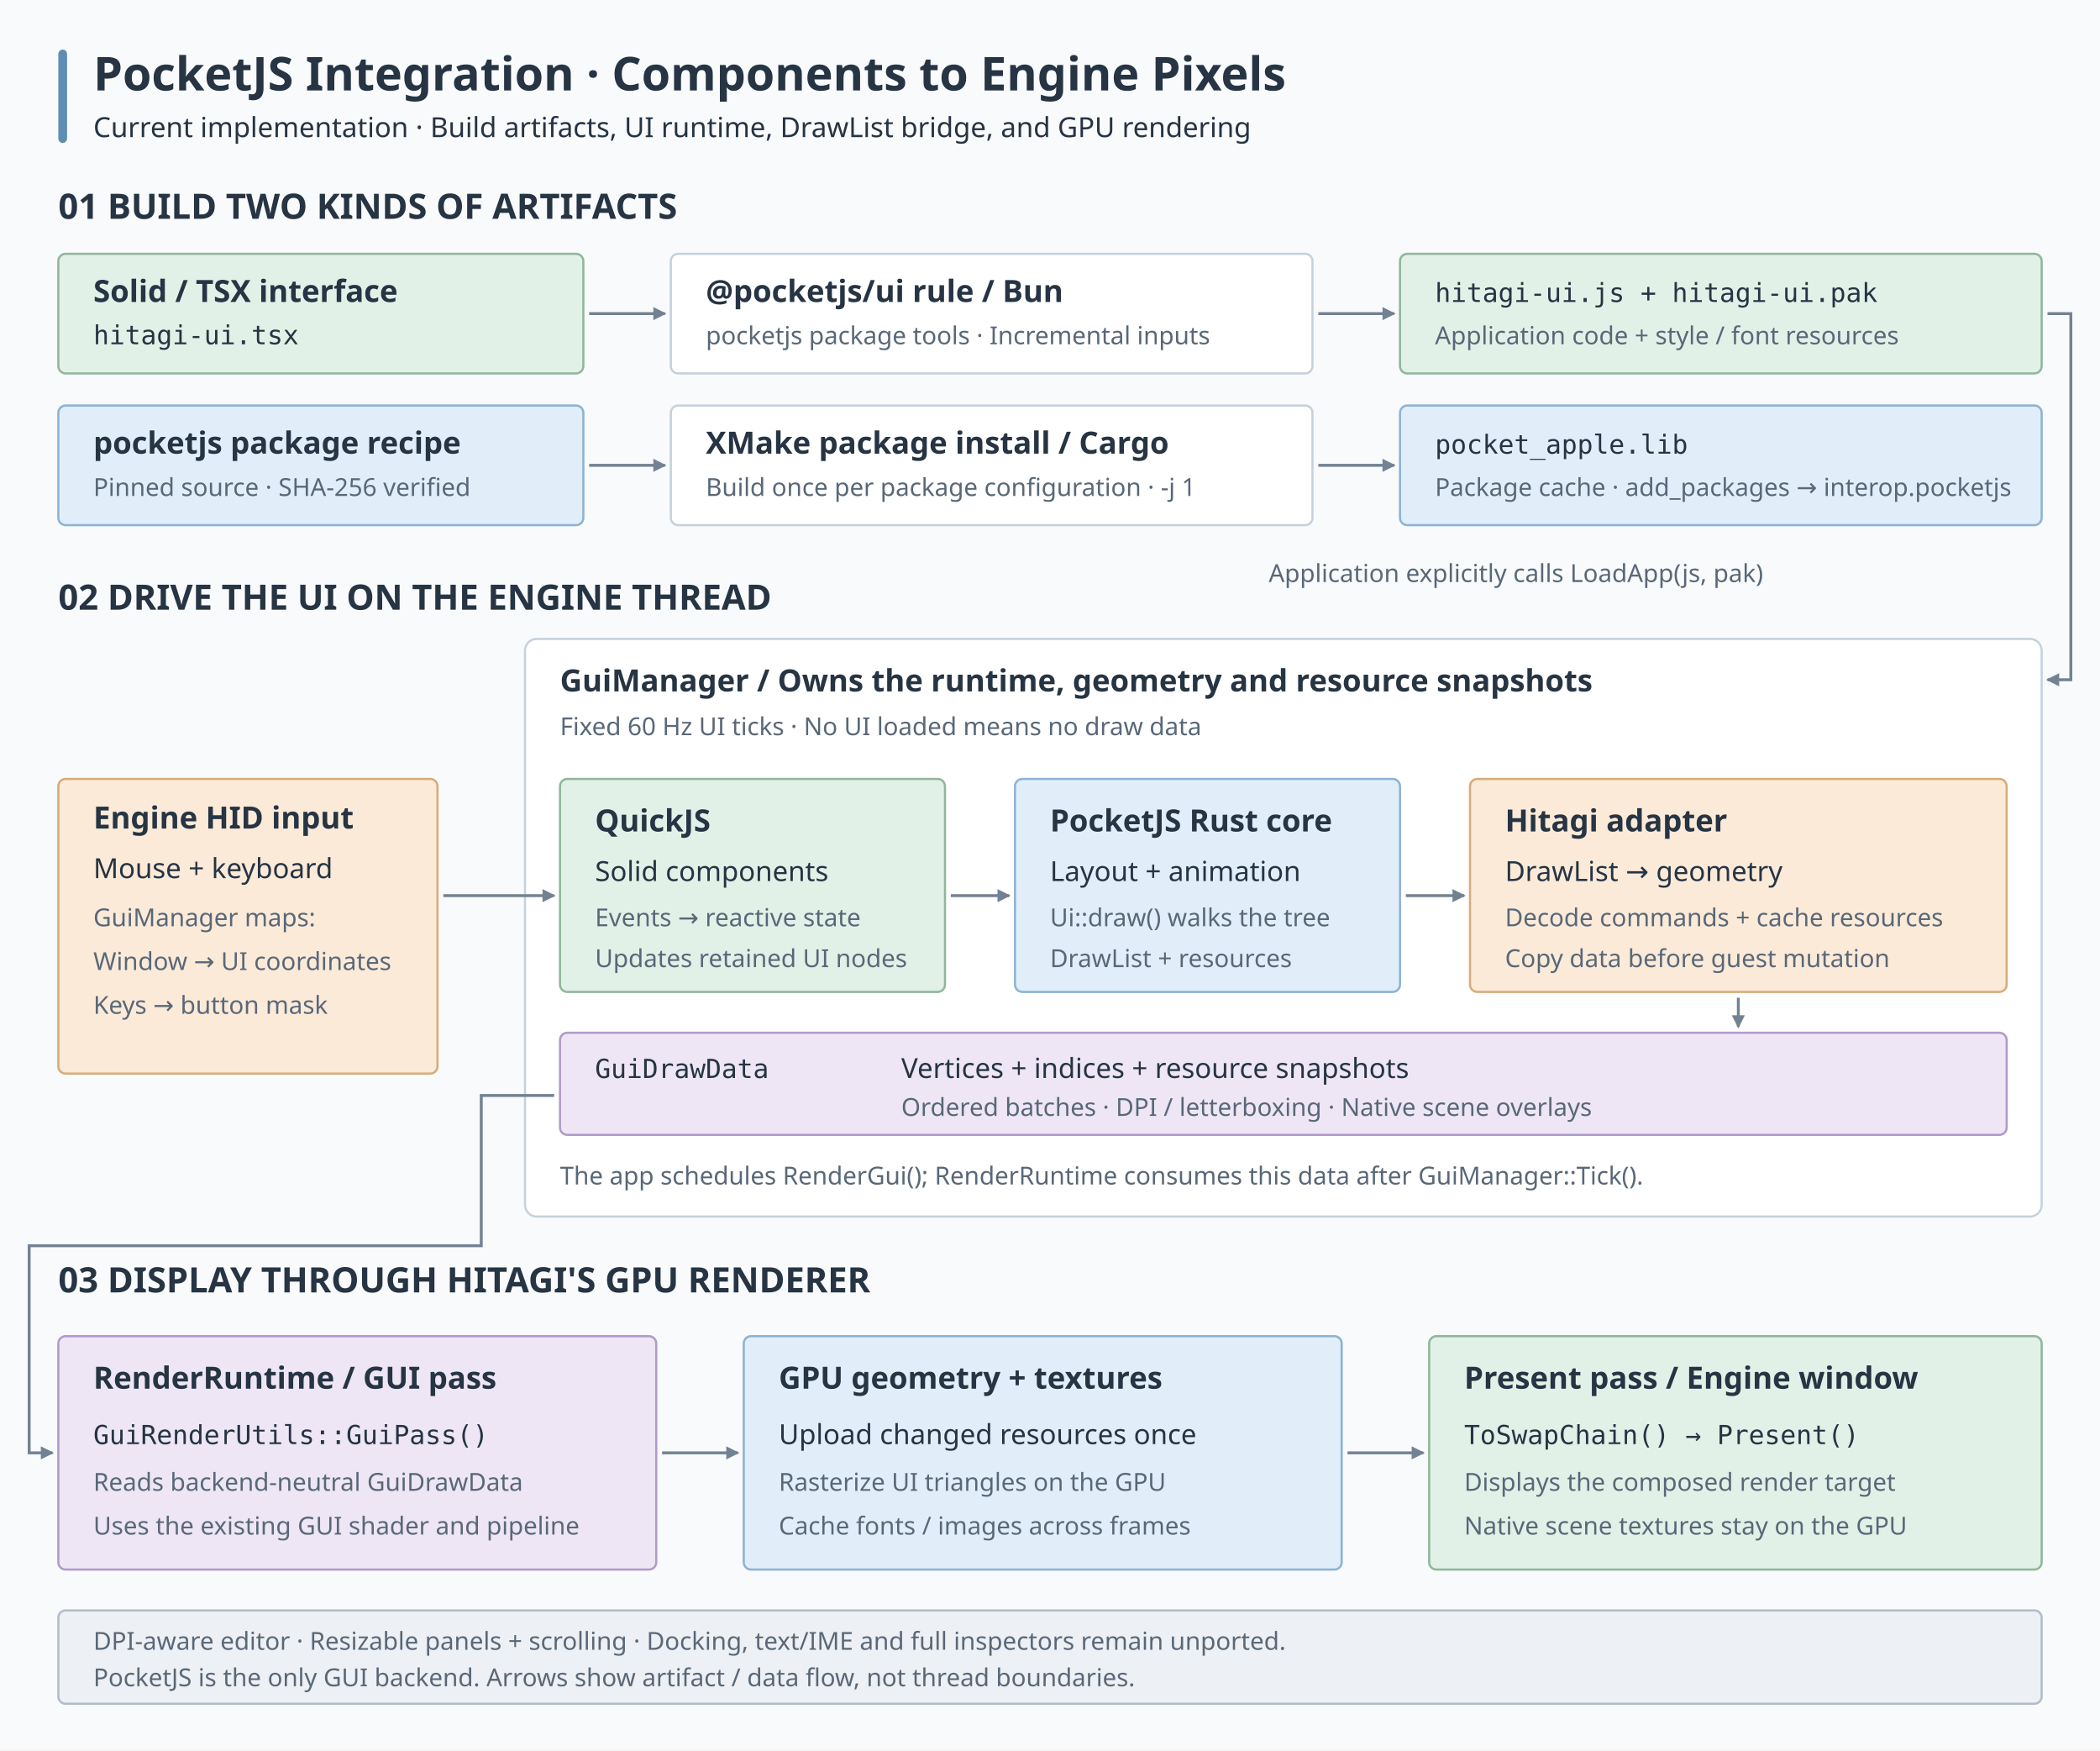
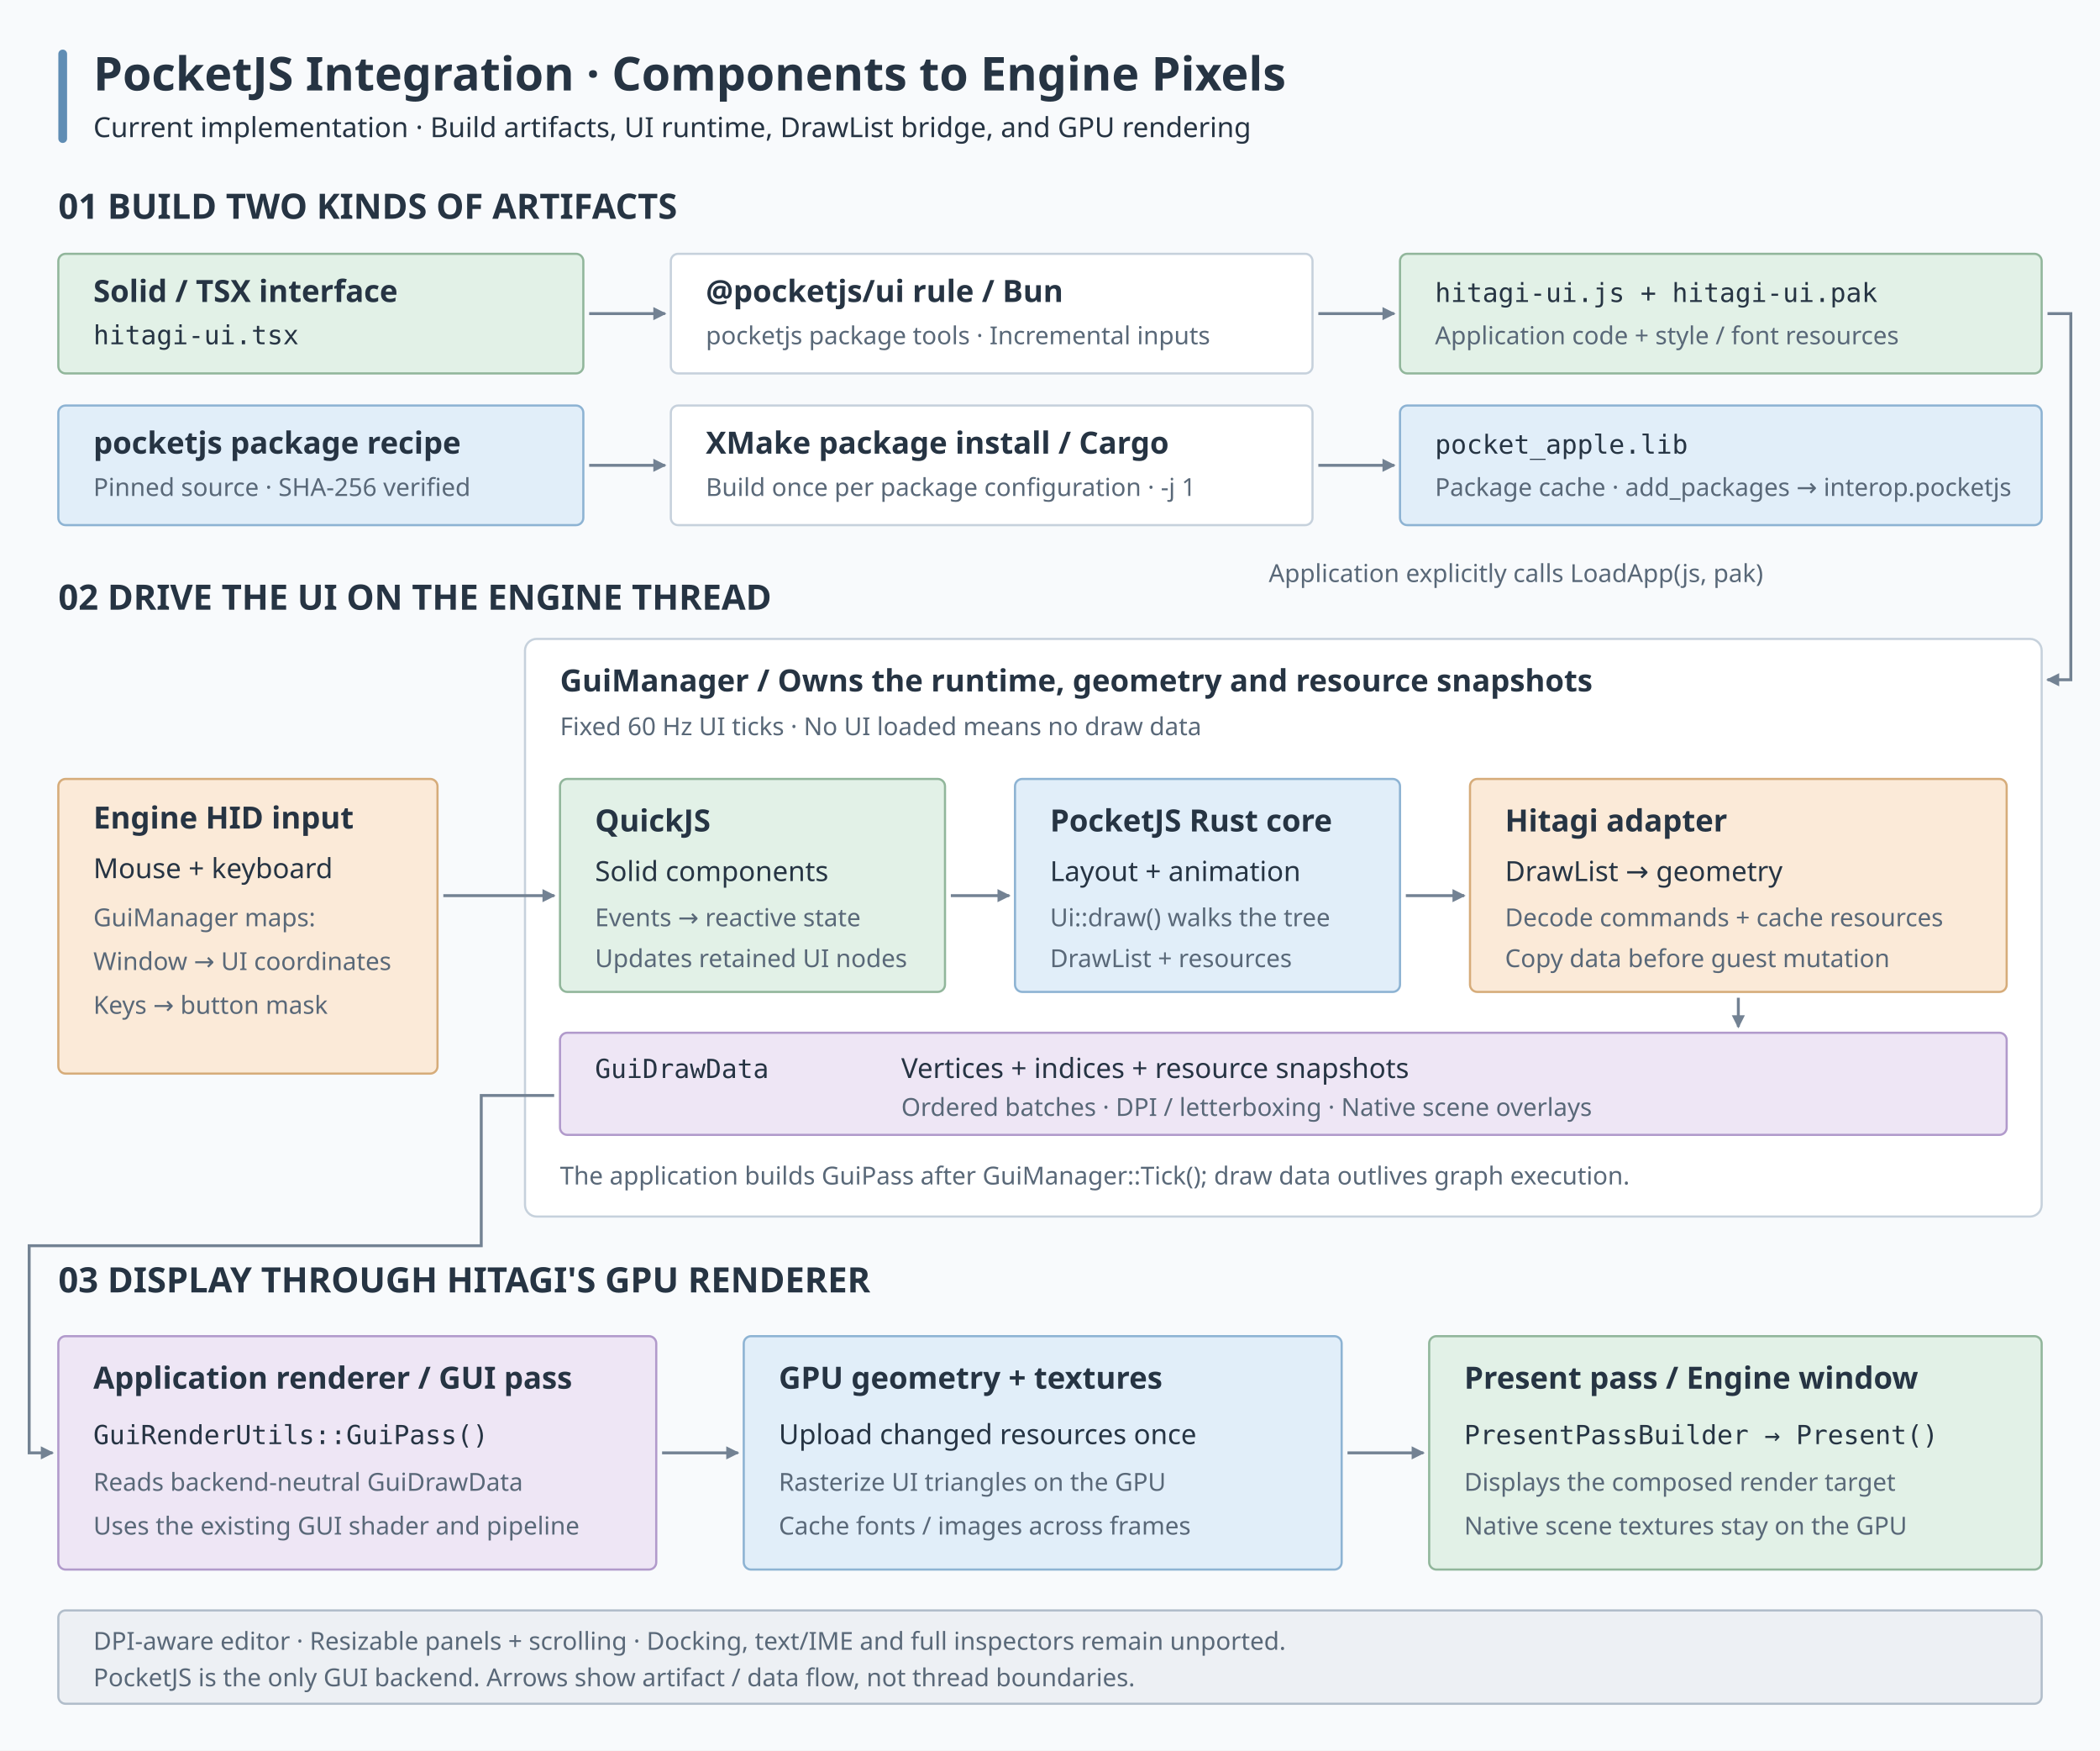
<svg xmlns="http://www.w3.org/2000/svg" width="1440" height="1200" viewBox="0 0 1440 1200" role="img" aria-labelledby="title desc">
  <defs>
    <style>
      text { font-family: 'Segoe UI', 'Microsoft YaHei', sans-serif; fill: #263443; }
      .title { font-size: 32px; font-weight: 700; }
      .section { font-size: 24px; font-weight: 700; }
      .label { font-size: 21px; font-weight: 600; }
      .body { font-size: 19px; }
      .small { font-size: 17px; fill: #596878; }
      .code { font-family: Consolas, monospace; font-size: 18px; }
      .panel { fill: #ffffff; stroke: #c6d1dc; stroke-width: 1.5; }
      .blue { fill: #e1eef9; stroke: #8db3d3; stroke-width: 1.5; }
      .green { fill: #e2f1e7; stroke: #91b69b; stroke-width: 1.5; }
      .orange { fill: #fbead8; stroke: #d6ac7a; stroke-width: 1.5; }
      .purple { fill: #eee6f5; stroke: #b19acb; stroke-width: 1.5; }
      .gray { fill: #edf0f4; stroke: #b1bdca; stroke-width: 1.5; }
      .arrow { fill: none; stroke: #738293; stroke-width: 2; marker-end: url(#arrow); }
    </style>
    <marker id="arrow" markerWidth="9" markerHeight="9" refX="8" refY="4.5" orient="auto" markerUnits="userSpaceOnUse">
      <path d="M0 0 L9 4.5 L0 9 Z" fill="#738293" />
    </marker>
  </defs>
  <rect width="1440" height="1200" fill="#f8fafc" />
  <rect x="40" y="34" width="6" height="64" rx="3" fill="#608db4" />
  <text x="64" y="62" class="title">PocketJS Integration · Components to Engine Pixels</text>
  <text x="64" y="94" class="body">Current implementation · Build artifacts, UI runtime, DrawList bridge, and GPU rendering</text>
  <text x="40" y="150" class="section">01   BUILD TWO KINDS OF ARTIFACTS</text>
  <rect x="40" y="174" width="360" height="82" rx="5" class="green" />
  <text x="64" y="207" class="label">Solid / TSX interface</text>
  <text x="64" y="236" class="code">hitagi-ui.tsx</text>
  <path d="M404 215 H456" class="arrow" />
  <rect x="460" y="174" width="440" height="82" rx="5" class="panel" />
  <text x="484" y="207" class="label">@pocketjs/ui rule / Bun</text>
  <text x="484" y="236" class="small">pocketjs package tools · Incremental inputs</text>
  <path d="M904 215 H956" class="arrow" />
  <rect x="960" y="174" width="440" height="82" rx="5" class="green" />
  <text x="984" y="207" class="code">hitagi-ui.js + hitagi-ui.pak</text>
  <text x="984" y="236" class="small">Application code + style / font resources</text>
  <rect x="40" y="278" width="360" height="82" rx="5" class="blue" />
  <text x="64" y="311" class="label">pocketjs package recipe</text>
  <text x="64" y="340" class="small">Pinned source · SHA-256 verified</text>
  <path d="M404 319 H456" class="arrow" />
  <rect x="460" y="278" width="440" height="82" rx="5" class="panel" />
  <text x="484" y="311" class="label">XMake package install / Cargo</text>
  <text x="484" y="340" class="small">Build once per package configuration · -j 1</text>
  <path d="M904 319 H956" class="arrow" />
  <rect x="960" y="278" width="440" height="82" rx="5" class="blue" />
  <text x="984" y="311" class="code">pocket_apple.lib</text>
  <text x="984" y="340" class="small">Package cache · add_packages → interop.pocketjs</text>
  <text x="40" y="418" class="section">02   DRIVE THE UI ON THE ENGINE THREAD</text>
  <text x="870" y="399" class="small">Application explicitly calls LoadApp(js, pak)</text>
  <path d="M1404 215 H1420 V466 H1404" class="arrow" />
  <rect x="360" y="438" width="1040" height="396" rx="8" class="panel" />
  <text x="384" y="474" class="label">GuiManager / Owns the runtime, geometry and resource snapshots</text>
  <text x="384" y="504" class="small">Fixed 60 Hz UI ticks · No UI loaded means no draw data</text>
  <rect x="40" y="534" width="260" height="202" rx="5" class="orange" />
  <text x="64" y="568" class="label">Engine HID input</text>
  <text x="64" y="602" class="body">Mouse + keyboard</text>
  <text x="64" y="635" class="small">GuiManager maps:</text>
  <text x="64" y="665" class="small">Window → UI coordinates</text>
  <text x="64" y="695" class="small">Keys → button mask</text>
  <path d="M304 614 H380" class="arrow" />
  <rect x="384" y="534" width="264" height="146" rx="5" class="green" />
  <text x="408" y="570" class="label">QuickJS</text>
  <text x="408" y="604" class="body">Solid components</text>
  <text x="408" y="635" class="small">Events → reactive state</text>
  <text x="408" y="663" class="small">Updates retained UI nodes</text>
  <path d="M652 614 H692" class="arrow" />
  <rect x="696" y="534" width="264" height="146" rx="5" class="blue" />
  <text x="720" y="570" class="label">PocketJS Rust core</text>
  <text x="720" y="604" class="body">Layout + animation</text>
  <text x="720" y="635" class="small">Ui::draw() walks the tree</text>
  <text x="720" y="663" class="small">DrawList + resources</text>
  <path d="M964 614 H1004" class="arrow" />
  <rect x="1008" y="534" width="368" height="146" rx="5" class="orange" />
  <text x="1032" y="570" class="label">Hitagi adapter</text>
  <text x="1032" y="604" class="body">DrawList → geometry</text>
  <text x="1032" y="635" class="small">Decode commands + cache resources</text>
  <text x="1032" y="663" class="small">Copy data before guest mutation</text>
  <path d="M1192 684 V704" class="arrow" />
  <rect x="384" y="708" width="992" height="70" rx="5" class="purple" />
  <text x="408" y="739" class="code">GuiDrawData</text>
  <text x="618" y="739" class="body">Vertices + indices + resource snapshots</text>
  <text x="618" y="765" class="small">Ordered batches · DPI / letterboxing · Native scene overlays</text>
-   <text x="384" y="812" class="small">The app schedules RenderGui(); RenderRuntime consumes this data after GuiManager::Tick().</text>
+   <text x="384" y="812" class="small">The application builds GuiPass after GuiManager::Tick(); draw data outlives graph execution.</text>
  <path d="M380 751 H330 V854 H20 V996 H36" class="arrow" />
  <text x="40" y="886" class="section">03   DISPLAY THROUGH HITAGI'S GPU RENDERER</text>
  <rect x="40" y="916" width="410" height="160" rx="5" class="purple" />
-   <text x="64" y="952" class="label">RenderRuntime / GUI pass</text>
+   <text x="64" y="952" class="label">Application renderer / GUI pass</text>
  <text x="64" y="990" class="code">GuiRenderUtils::GuiPass()</text>
  <text x="64" y="1022" class="small">Reads backend-neutral GuiDrawData</text>
  <text x="64" y="1052" class="small">Uses the existing GUI shader and pipeline</text>
  <path d="M454 996 H506" class="arrow" />
  <rect x="510" y="916" width="410" height="160" rx="5" class="blue" />
  <text x="534" y="952" class="label">GPU geometry + textures</text>
  <text x="534" y="990" class="body">Upload changed resources once</text>
  <text x="534" y="1022" class="small">Rasterize UI triangles on the GPU</text>
  <text x="534" y="1052" class="small">Cache fonts / images across frames</text>
  <path d="M924 996 H976" class="arrow" />
  <rect x="980" y="916" width="420" height="160" rx="5" class="green" />
  <text x="1004" y="952" class="label">Present pass / Engine window</text>
-   <text x="1004" y="990" class="code">ToSwapChain() → Present()</text>
+   <text x="1004" y="990" class="code">PresentPassBuilder → Present()</text>
  <text x="1004" y="1022" class="small">Displays the composed render target</text>
  <text x="1004" y="1052" class="small">Native scene textures stay on the GPU</text>
  <rect x="40" y="1104" width="1360" height="64" rx="5" class="gray" />
  <text x="64" y="1131" class="small">DPI-aware editor · Resizable panels + scrolling · Docking, text/IME and full inspectors remain unported.</text>
  <text x="64" y="1156" class="small">PocketJS is the only GUI backend. Arrows show artifact / data flow, not thread boundaries.</text>
</svg>
